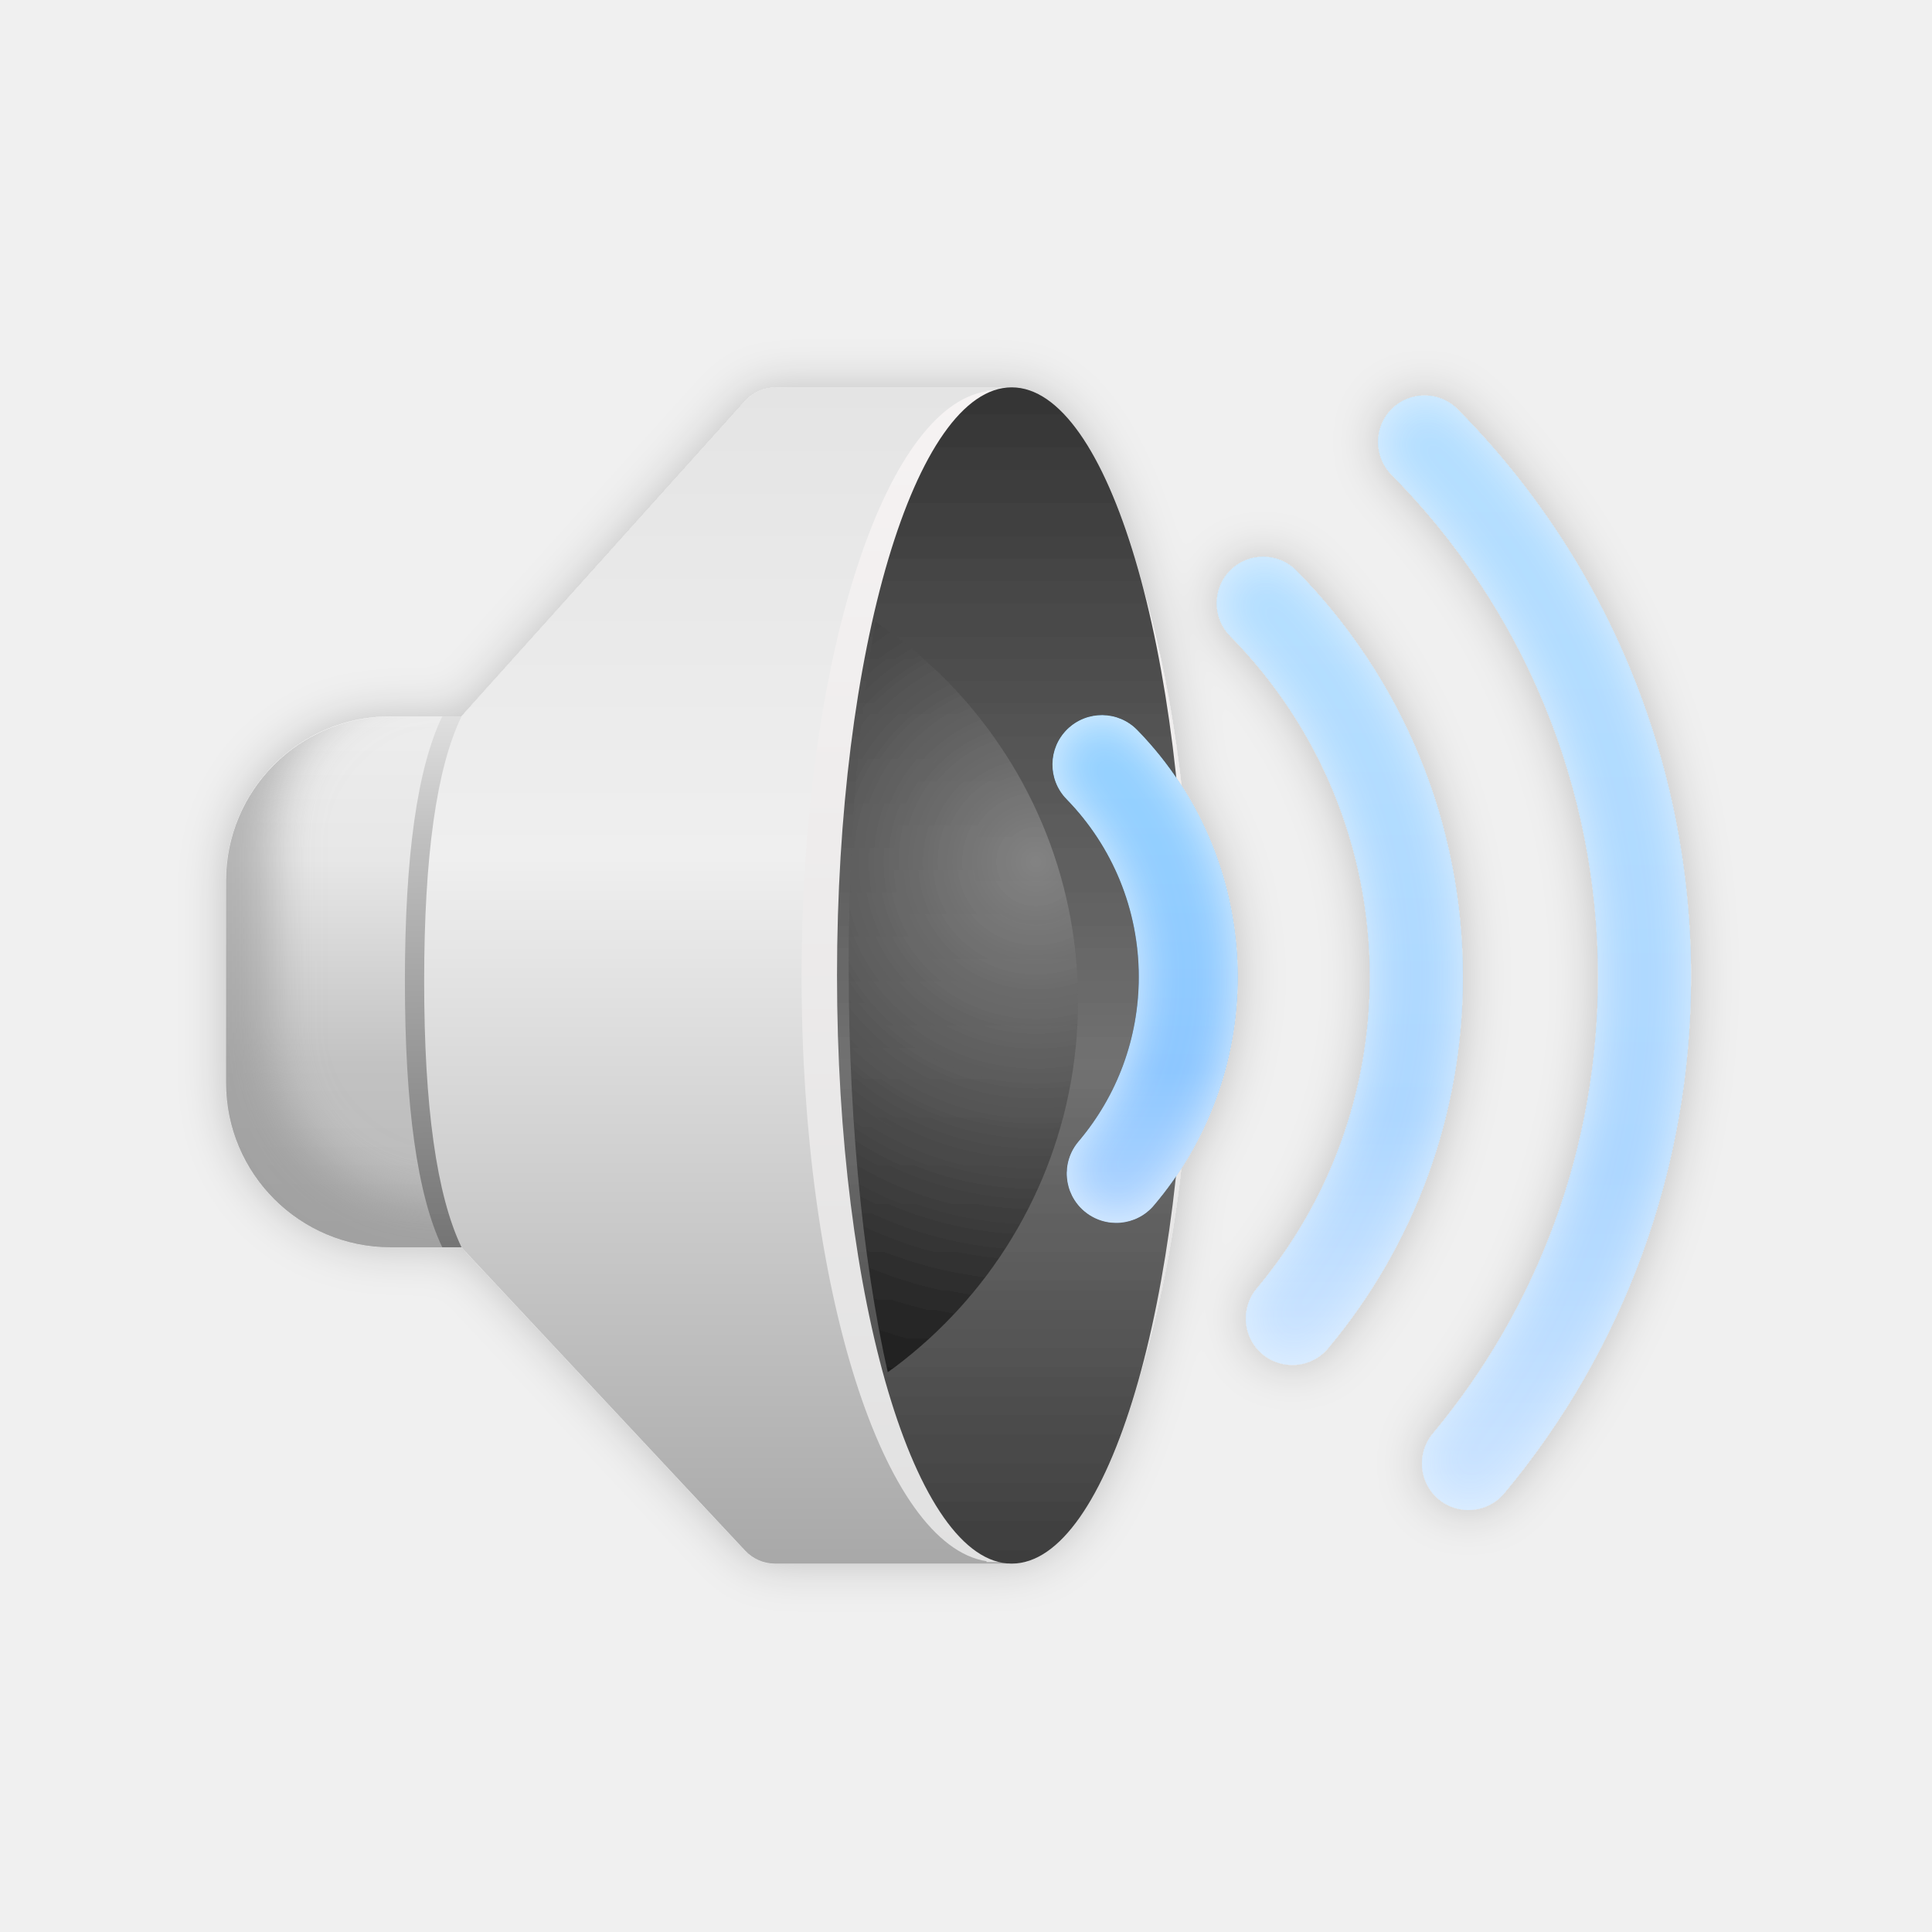
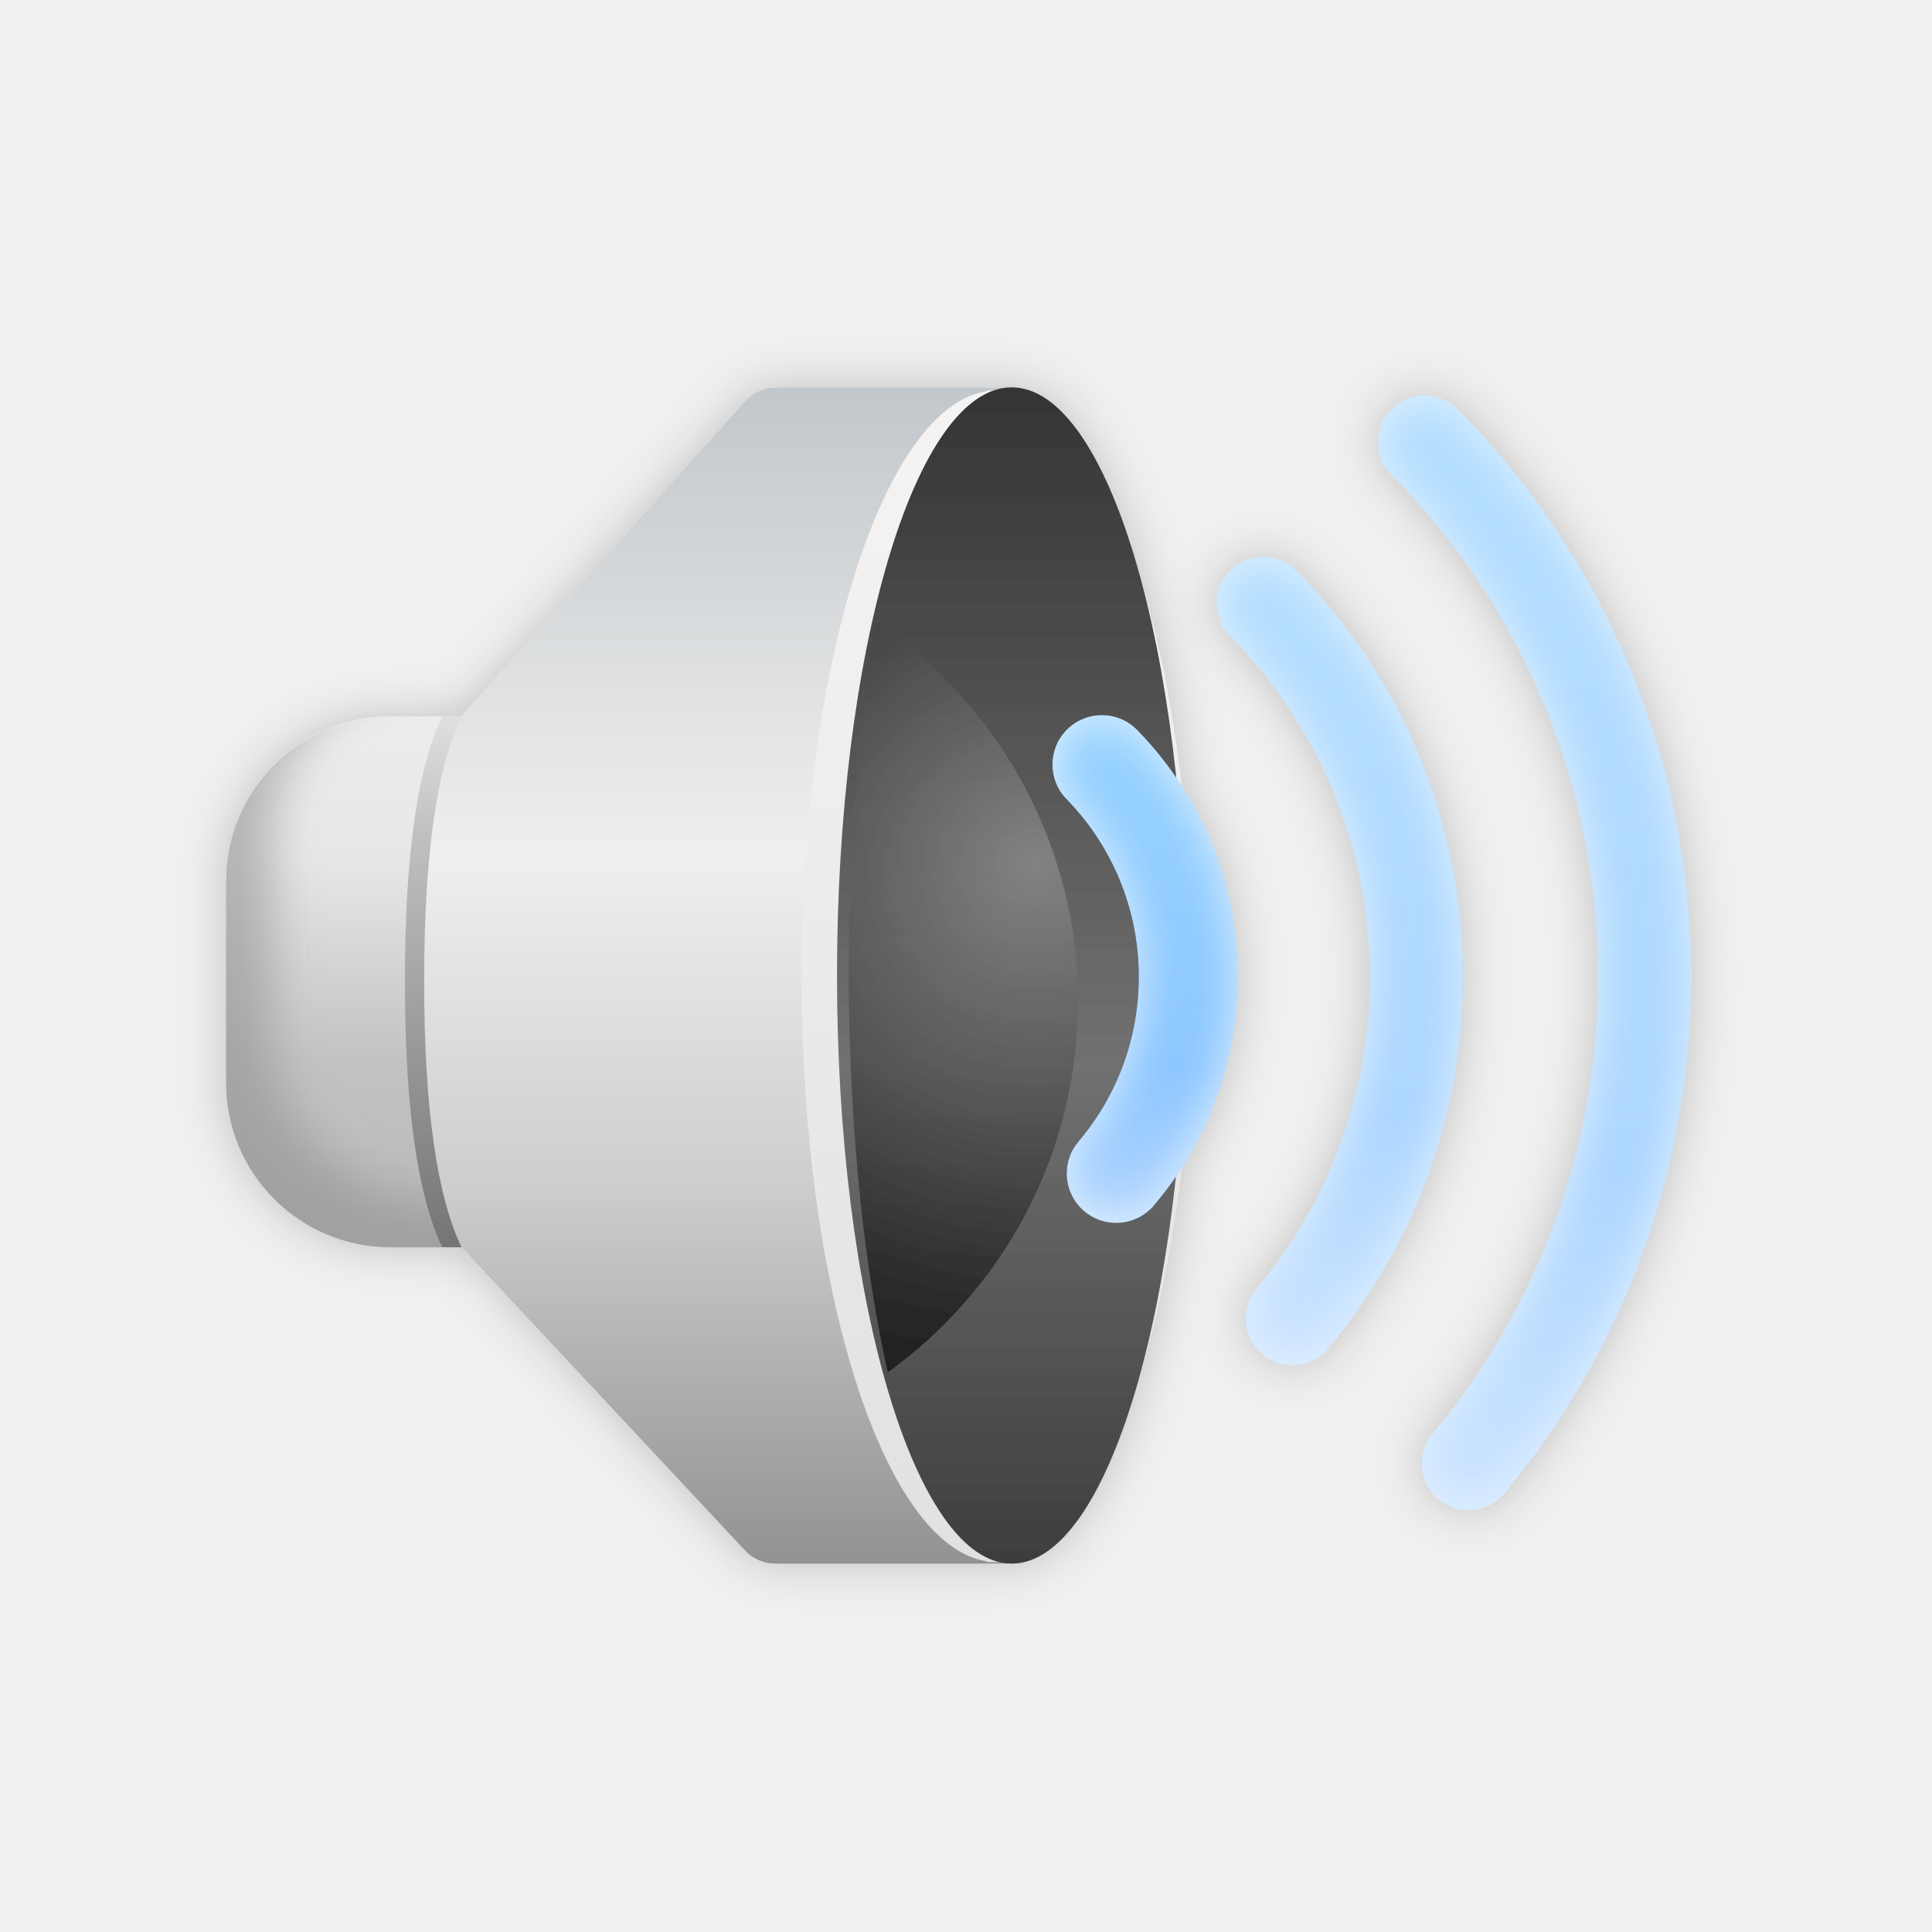
<svg xmlns="http://www.w3.org/2000/svg" xmlns:xlink="http://www.w3.org/1999/xlink" width="42px" height="42px" viewBox="0 0 42 42" version="1.1">
  <defs>
    <filter x="-7.8%" y="-9.3%" width="115.6%" height="118.5%" filterUnits="objectBoundingBox" id="filter-1">
      <feOffset dx="0" dy="0" in="SourceAlpha" result="shadowOffsetOuter1" />
      <feGaussianBlur stdDeviation="0.5" in="shadowOffsetOuter1" result="shadowBlurOuter1" />
      <feColorMatrix values="0 0 0 0 0   0 0 0 0 0   0 0 0 0 0  0 0 0 0.2 0" type="matrix" in="shadowBlurOuter1" result="shadowMatrixOuter1" />
      <feMerge>
        <feMergeNode in="shadowMatrixOuter1" />
        <feMergeNode in="SourceGraphic" />
      </feMerge>
    </filter>
    <linearGradient x1="56.792%" y1="100%" x2="56.792%" y2="0%" id="linearGradient-2">
      <stop stop-color="#B8B8B8" offset="0%" />
      <stop stop-color="#C2C2C2" offset="34.634%" />
      <stop stop-color="#E7E7E7" offset="73.104%" />
      <stop stop-color="#EDEDED" offset="100%" />
    </linearGradient>
-     <path d="M3.574,7.979 L6.294,7.979 L6.294,7.979 L6.294,19.519 L3.574,19.519 C1.6,19.519 2.4176049e-16,17.919 0,15.945 L0,11.554 C-2.4176049e-16,9.58 1.6,7.979 3.574,7.979 Z" id="path-3" />
+     <path d="M3.574,7.979 L6.294,7.979 L6.294,7.979 L6.294,19.519 L3.574,19.519 C1.6,19.519 -6.4641793e-16,17.919 0,15.945 L0,11.554 C-1.12993891e-15,9.58 1.6,7.979 3.574,7.979 Z" id="path-3" />
    <filter x="-15.9%" y="-8.7%" width="131.8%" height="117.3%" filterUnits="objectBoundingBox" id="filter-4">
      <feGaussianBlur stdDeviation="0.5" in="SourceAlpha" result="shadowBlurInner1" />
      <feOffset dx="1" dy="-1" in="shadowBlurInner1" result="shadowOffsetInner1" />
      <feComposite in="shadowOffsetInner1" in2="SourceAlpha" operator="arithmetic" k2="-1" k3="1" result="shadowInnerInner1" />
      <feColorMatrix values="0 0 0 0 0.563   0 0 0 0 0.563   0 0 0 0 0.563  0 0 0 0.58 0" type="matrix" in="shadowInnerInner1" />
    </filter>
    <path d="M1.787,0.012 L4.948,0.012 L4.948,0.012 L4.948,11.552 L1.787,11.552 C0.8,11.552 1.20880245e-16,10.752 0,9.765 L0,1.8 C-1.20880245e-16,0.813 0.8,0.012 1.787,0.012 Z" id="path-5" />
    <linearGradient x1="51.917%" y1="76.436%" x2="51.658%" y2="22.717%" id="linearGradient-7">
      <stop stop-color="#6D6D6D" offset="0%" />
      <stop stop-color="#C0C0C0" offset="69.768%" />
      <stop stop-color="#F4F4F4" offset="100%" />
    </linearGradient>
    <linearGradient x1="56.792%" y1="100%" x2="56.792%" y2="0%" id="linearGradient-8">
-       <stop stop-color="#A8A8A8" offset="0%" />
+       <stop stop-color="#929292" offset="0%" />
      <stop stop-color="#CDCDCD" offset="31.997%" />
      <stop stop-color="#EFEFEF" offset="60.09%" />
-       <stop stop-color="#E4E4E4" offset="100%" />
+       <stop stop-color="#C2C7CB" offset="100%" />
    </linearGradient>
    <linearGradient x1="50%" y1="0%" x2="50%" y2="100%" id="linearGradient-9">
      <stop stop-color="#F6F3F3" offset="0%" />
      <stop stop-color="#E1E1E1" offset="100%" />
    </linearGradient>
    <linearGradient x1="50%" y1="0%" x2="50%" y2="100%" id="linearGradient-10">
      <stop stop-color="#343434" offset="0%" />
      <stop stop-color="#717171" offset="57.567%" />
      <stop stop-color="#3D3D3D" offset="100%" />
    </linearGradient>
    <path d="M3.486,26.6 C5.315,26.6 8.217,20.672 8.217,13.383 C8.217,6.094 5.315,0.204 3.486,0.204 C1.658,0.204 0.175,6.113 0.175,13.402 C0.175,20.691 1.658,26.6 3.486,26.6 Z" id="path-11" />
    <radialGradient cx="95.046%" cy="34.856%" fx="95.046%" fy="34.856%" r="80.224%" id="radialGradient-13">
      <stop stop-color="#8E8E8E" stop-opacity="0.758" offset="0%" />
      <stop stop-color="#1E1E1E" stop-opacity="0.737" offset="57.628%" />
      <stop stop-color="#000000" offset="100%" />
    </radialGradient>
    <circle id="path-14" cx="-4.772" cy="14.166" r="9.933" />
    <filter x="0.0%" y="0.0%" width="100.0%" height="100.0%" filterUnits="objectBoundingBox" id="filter-15">
-       <feOffset dx="-0" dy="0" in="SourceAlpha" result="shadowOffsetInner1" />
+       <feOffset dx="0" dy="0" in="SourceAlpha" result="shadowOffsetInner1" />
      <feComposite in="shadowOffsetInner1" in2="SourceAlpha" operator="arithmetic" k2="-1" k3="1" result="shadowInnerInner1" />
      <feColorMatrix values="0 0 0 0 0.393   0 0 0 0 0.393   0 0 0 0 0.393  0 0 0 0.5 0" type="matrix" in="shadowInnerInner1" />
    </filter>
    <linearGradient x1="50%" y1="-8.777%" x2="50%" y2="110.298%" id="linearGradient-16">
      <stop stop-color="#97D4FF" offset="0%" />
      <stop stop-color="#8CC6FF" offset="65.848%" />
      <stop stop-color="#BDD9FF" offset="100%" />
    </linearGradient>
    <path d="M18.289,8.256 C18.714,7.842 19.394,7.85 19.809,8.275 C21.199,9.701 21.991,11.61 21.991,13.641 C21.991,15.485 21.339,17.231 20.17,18.609 C19.787,19.062 19.109,19.118 18.656,18.734 C18.203,18.351 18.147,17.673 18.531,17.22 C19.373,16.226 19.842,14.972 19.842,13.641 C19.842,12.176 19.272,10.804 18.27,9.776 C17.856,9.351 17.864,8.67 18.289,8.256 Z" id="path-17" />
    <filter x="-12.4%" y="-4.5%" width="124.8%" height="109.1%" filterUnits="objectBoundingBox" id="filter-18">
      <feGaussianBlur stdDeviation="0.5" in="SourceAlpha" result="shadowBlurInner1" />
-       <feOffset dx="-0" dy="0" in="shadowBlurInner1" result="shadowOffsetInner1" />
+       <feOffset dx="0" dy="0" in="shadowBlurInner1" result="shadowOffsetInner1" />
      <feComposite in="shadowOffsetInner1" in2="SourceAlpha" operator="arithmetic" k2="-1" k3="1" result="shadowInnerInner1" />
      <feColorMatrix values="0 0 0 0 0.881   0 0 0 0 0.944   0 0 0 0 1  0 0 0 1 0" type="matrix" in="shadowInnerInner1" />
    </filter>
    <linearGradient x1="50%" y1="-8.777%" x2="50%" y2="110.298%" id="linearGradient-19">
      <stop stop-color="#B5E0FF" offset="0%" />
      <stop stop-color="#ACD6FF" offset="65.848%" />
      <stop stop-color="#D9E9FF" offset="100%" />
    </linearGradient>
    <path d="M21.837,4.799 C22.234,4.408 22.874,4.412 23.265,4.809 C25.57,7.148 26.886,10.292 26.886,13.641 C26.886,16.634 25.837,19.468 23.954,21.716 C23.596,22.144 22.959,22.2 22.531,21.842 C22.103,21.483 22.047,20.846 22.405,20.419 C23.986,18.531 24.866,16.155 24.866,13.641 C24.866,10.828 23.763,8.191 21.827,6.228 C21.435,5.83 21.44,5.191 21.837,4.799 Z" id="path-20" />
    <filter x="-9.3%" y="-2.8%" width="118.7%" height="105.7%" filterUnits="objectBoundingBox" id="filter-21">
      <feGaussianBlur stdDeviation="0.5" in="SourceAlpha" result="shadowBlurInner1" />
-       <feOffset dx="-0" dy="0" in="shadowBlurInner1" result="shadowOffsetInner1" />
+       <feOffset dx="0" dy="0" in="shadowBlurInner1" result="shadowOffsetInner1" />
      <feComposite in="shadowOffsetInner1" in2="SourceAlpha" operator="arithmetic" k2="-1" k3="1" result="shadowInnerInner1" />
      <feColorMatrix values="0 0 0 0 0.881   0 0 0 0 0.944   0 0 0 0 1  0 0 0 1 0" type="matrix" in="shadowInnerInner1" />
    </filter>
    <linearGradient x1="50%" y1="-8.777%" x2="50%" y2="110.298%" id="linearGradient-22">
      <stop stop-color="#B5E0FF" offset="0%" />
      <stop stop-color="#ACD6FF" offset="65.848%" />
      <stop stop-color="#D9E9FF" offset="100%" />
    </linearGradient>
    <path d="M25.343,1.294 C25.74,0.902 26.379,0.905 26.772,1.302 C30.001,4.564 31.846,8.958 31.846,13.641 C31.846,17.8 30.392,21.738 27.784,24.867 C27.427,25.295 26.79,25.353 26.361,24.996 C25.933,24.639 25.875,24.002 26.232,23.573 C28.541,20.804 29.826,17.323 29.826,13.641 C29.826,9.496 28.194,5.611 25.336,2.723 C24.943,2.326 24.947,1.687 25.343,1.294 Z" id="path-23" />
    <filter x="-7.4%" y="-2.1%" width="114.7%" height="104.1%" filterUnits="objectBoundingBox" id="filter-24">
      <feGaussianBlur stdDeviation="0.5" in="SourceAlpha" result="shadowBlurInner1" />
-       <feOffset dx="-0" dy="0" in="shadowBlurInner1" result="shadowOffsetInner1" />
+       <feOffset dx="0" dy="0" in="shadowBlurInner1" result="shadowOffsetInner1" />
      <feComposite in="shadowOffsetInner1" in2="SourceAlpha" operator="arithmetic" k2="-1" k3="1" result="shadowInnerInner1" />
      <feColorMatrix values="0 0 0 0 0.881   0 0 0 0 0.944   0 0 0 0 1  0 0 0 1 0" type="matrix" in="shadowInnerInner1" />
    </filter>
  </defs>
  <g id="设置中心/dcc_nav_sound_42px" stroke="none" stroke-width="1" fill="none" fill-rule="evenodd">
    <g id="编组-2">
      <rect id="矩形" x="0" y="0" width="42" height="42" />
      <g id="编组" filter="url(#filter-1)" transform="translate(4.914894, 7.595745)">
        <g id="形状结合备份">
          <use fill="url(#linearGradient-2)" fill-rule="evenodd" xlink:href="#path-3" />
          <use fill="black" fill-opacity="1" filter="url(#filter-4)" xlink:href="#path-3" />
        </g>
        <g id="形状结合" transform="translate(0.9343, 7.966769)">
          <mask id="mask-6" fill="white">
            <use xlink:href="#path-5" />
          </mask>
          <g id="蒙版" />
          <path d="M3.765,0.012 L9.929,-7.236 C10.099,-7.435 10.348,-7.55 10.61,-7.55 L16.755,-7.55 L16.755,-7.55 L16.755,18.429 L10.584,18.429 C10.337,18.429 10.101,18.327 9.932,18.146 L3.765,11.552 L3.765,11.552 C3.224,10.418 2.953,8.49 2.953,5.768 C2.953,3.046 3.224,1.128 3.765,0.012 Z" fill="url(#linearGradient-7)" mask="url(#mask-6)" />
        </g>
        <path d="M5.118,7.979 L11.283,1.125 C11.453,0.936 11.694,0.829 11.947,0.829 L16.992,0.829 L16.992,0.829 L16.992,26.396 L11.937,26.396 C11.69,26.396 11.453,26.294 11.284,26.113 L5.118,19.519 L5.118,19.519 C4.576,18.385 4.306,16.456 4.306,13.735 C4.306,11.013 4.576,9.094 5.118,7.979 Z" id="形状结合" fill="url(#linearGradient-8)" />
        <path d="M16.532,26.362 L16.532,26.344 C14.292,25.997 12.511,20.436 12.511,13.628 C12.511,6.819 14.292,1.259 16.532,0.911 L16.532,0.894 L17.426,0.894 L17.425,1.051 C19.451,2.015 21,7.278 21,13.628 C21,19.977 19.451,25.241 17.425,26.204 L17.426,26.362 L16.532,26.362 Z" id="形状结合" fill="url(#linearGradient-9)" />
        <path d="M17.079,26.396 C19.177,26.396 20.877,20.672 20.877,13.61 C20.877,6.549 19.177,0.825 17.079,0.825 C14.982,0.825 13.281,6.549 13.281,13.61 C13.281,20.672 14.982,26.396 17.079,26.396 Z" id="椭圆形" fill="url(#linearGradient-10)" />
        <g id="椭圆形" transform="translate(13.35908, 0.004)">
          <mask id="mask-12" fill="white">
            <use xlink:href="#path-11" />
          </mask>
          <g id="蒙版" />
          <g mask="url(#mask-12)">
            <use fill="url(#radialGradient-13)" fill-rule="evenodd" xlink:href="#path-14" />
            <use fill="black" fill-opacity="1" filter="url(#filter-15)" xlink:href="#path-14" />
          </g>
        </g>
        <g id="路径" fill-rule="nonzero">
          <use fill="url(#linearGradient-16)" xlink:href="#path-17" />
          <use fill="black" fill-opacity="1" filter="url(#filter-18)" xlink:href="#path-17" />
        </g>
        <g id="路径" fill-rule="nonzero">
          <use fill="url(#linearGradient-19)" xlink:href="#path-20" />
          <use fill="black" fill-opacity="1" filter="url(#filter-21)" xlink:href="#path-20" />
        </g>
        <g id="路径" fill-rule="nonzero">
          <use fill="url(#linearGradient-22)" xlink:href="#path-23" />
          <use fill="black" fill-opacity="1" filter="url(#filter-24)" xlink:href="#path-23" />
        </g>
      </g>
    </g>
  </g>
</svg>
